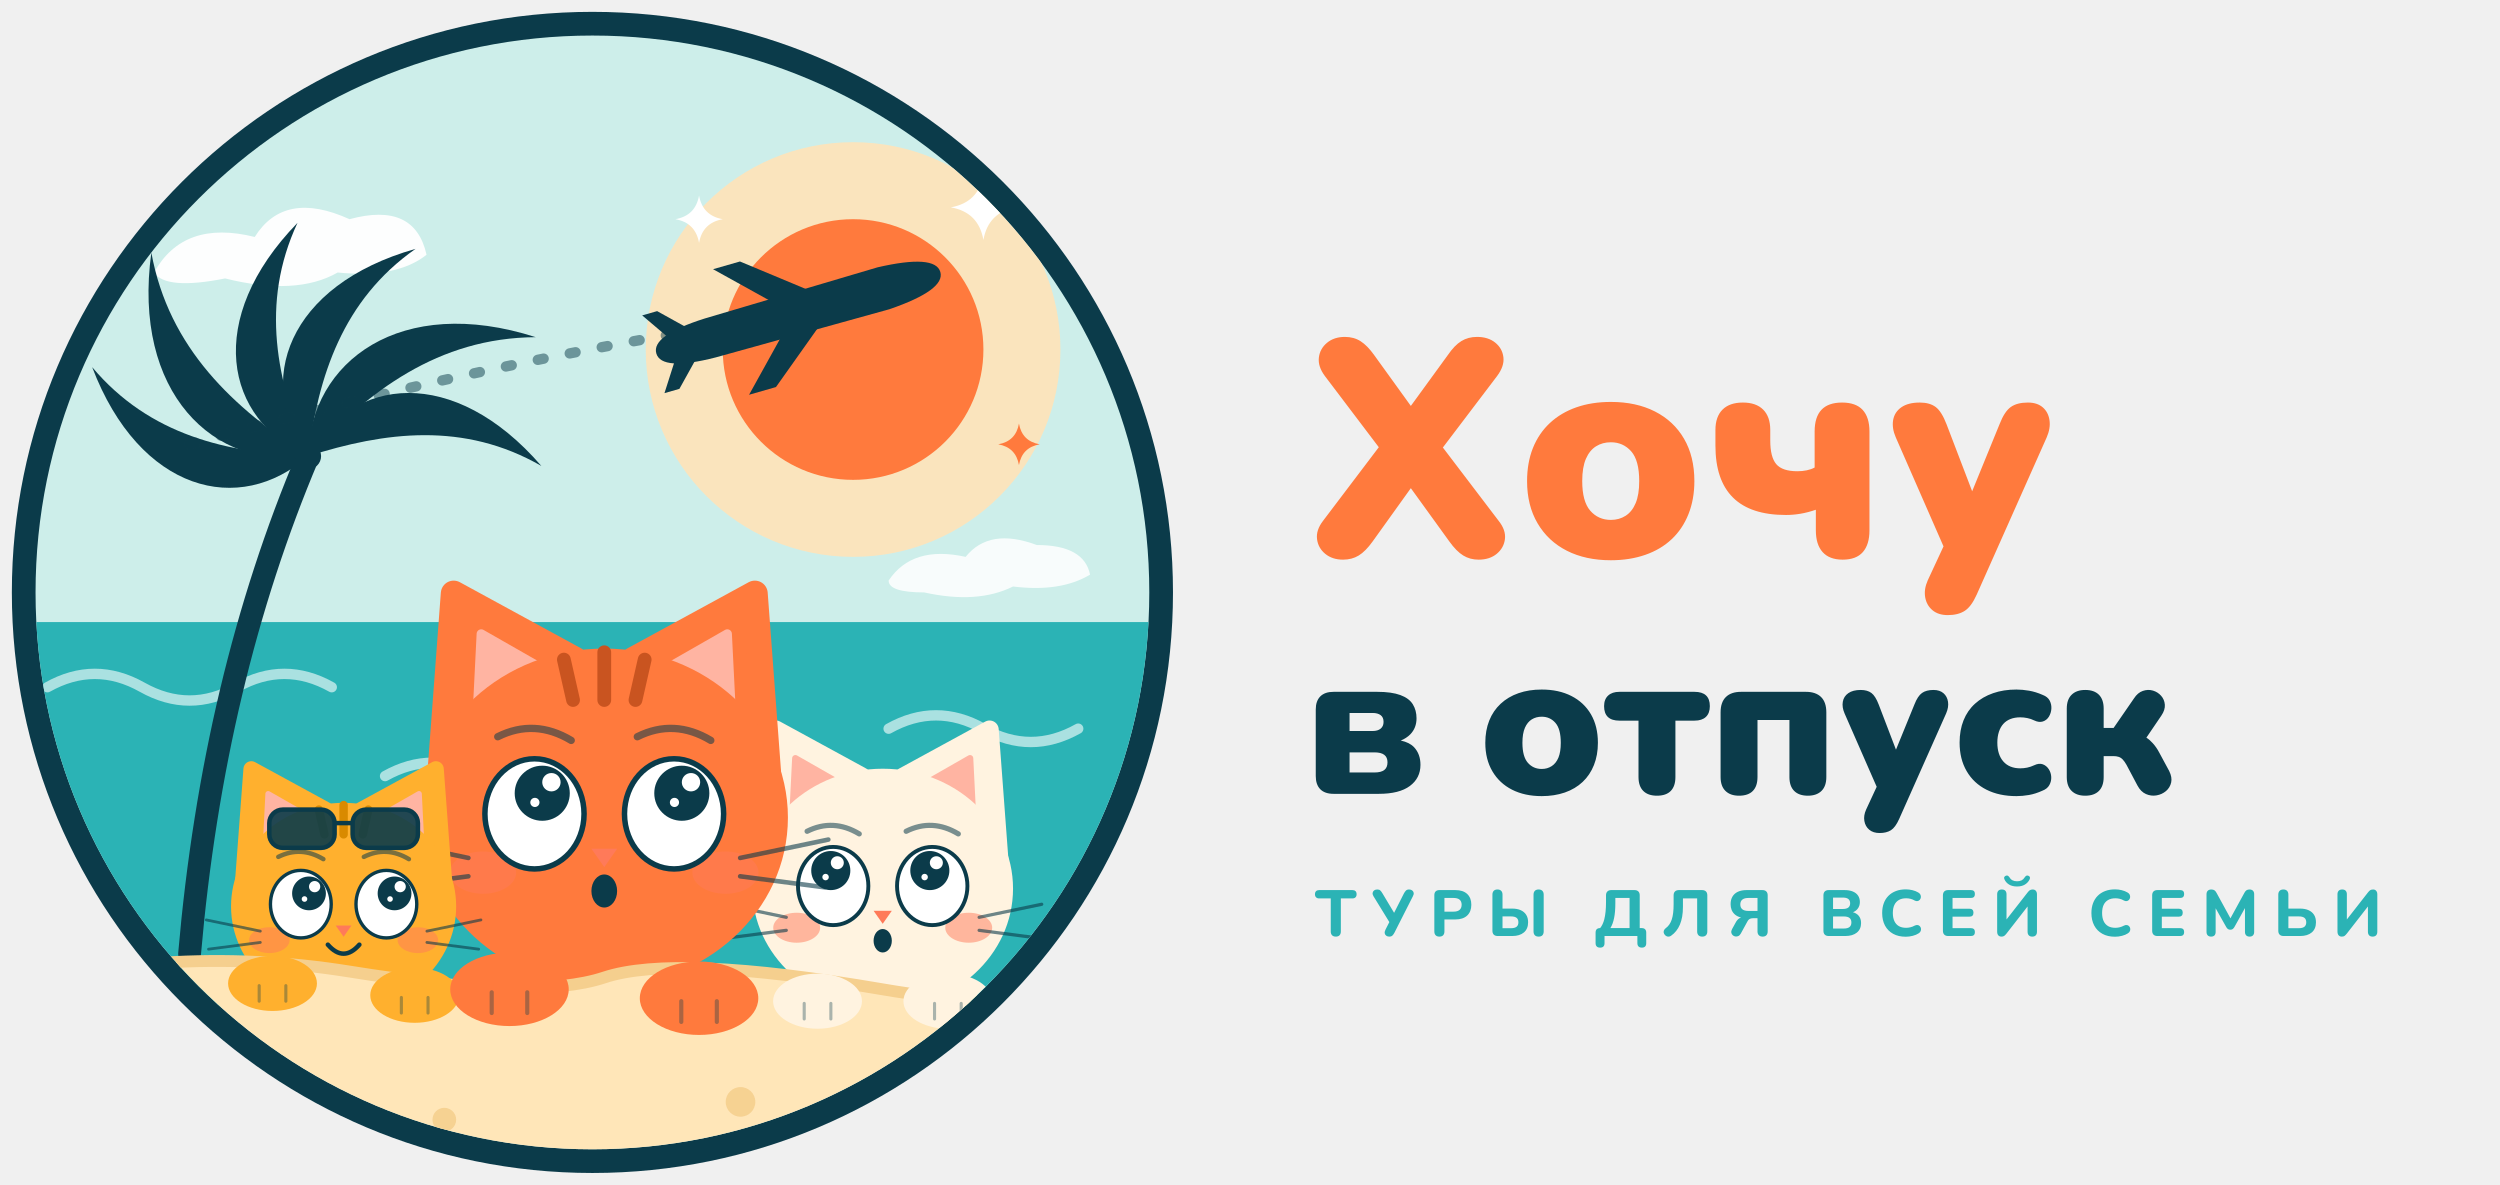
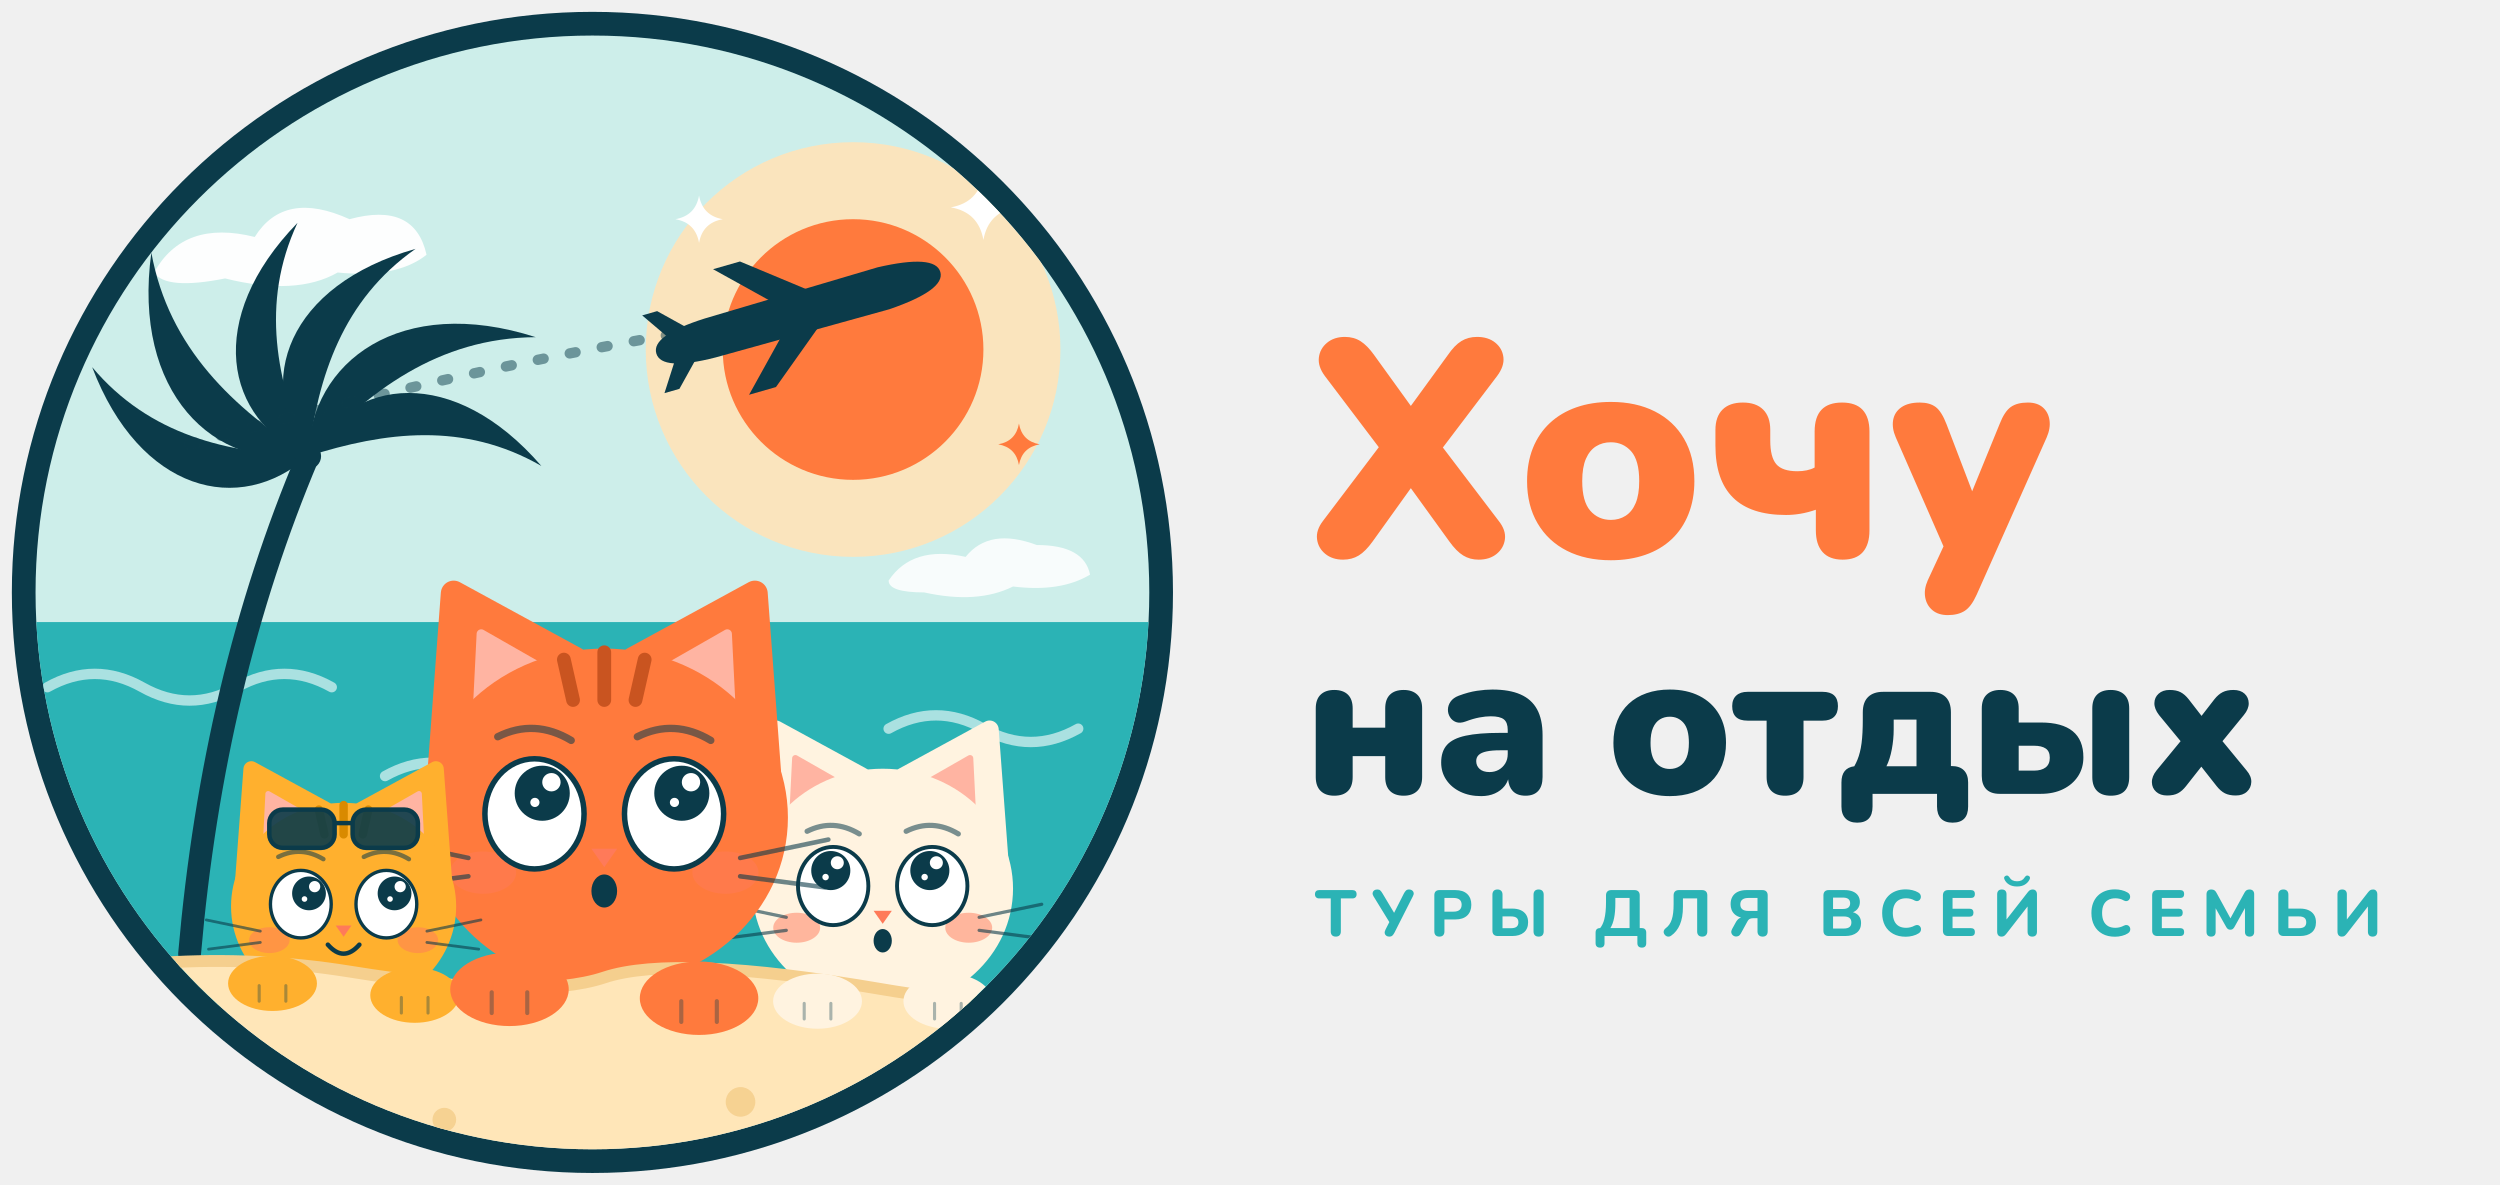
- <svg xmlns="http://www.w3.org/2000/svg" viewBox="0 0 844 400" width="844" height="400" role="img" aria-label="Хочу в отпуск — семья котов ждёт отпуск">
+ <svg xmlns="http://www.w3.org/2000/svg" viewBox="0 0 844 400" width="844" height="400" role="img" aria-label="Хочу на отдых — семья котов ждёт отпуск">
  <defs>
    <clipPath id="c">
      <circle cx="200" cy="200" r="188" />
    </clipPath>
  </defs>
  <circle cx="200" cy="200" r="196" fill="#0b3b4a" />
  <g clip-path="url(#c)">
    <rect width="400" height="400" fill="#cdeeea" />
    <circle cx="288" cy="118" r="70" fill="#ffe3b8" opacity=".9" />
    <circle cx="288" cy="118" r="44" fill="#ff7a3d" />
    <path d="M52 92q10-18 34-12q10-16 32-6q22-6 26 12q-10 8-30 6q-14 8-38 2q-20 4-24-2Z" fill="#fff" opacity=".95" />
    <path d="M300 196q8-12 26-8q8-10 24-4q16 0 18 10q-10 6-26 4q-12 6-30 2q-12 0-12-4Z" fill="#fff" opacity=".85" />
    <rect y="210" width="400" height="130" fill="#2bb3b5" />
    <g stroke="#fff" stroke-width="3.5" stroke-linecap="round" fill="none" opacity=".6">
      <path d="M16 232q16-9 32 0t32 0t32 0M300 246q16-9 32 0t32 0M130 262q16-9 32 0t32 0" />
    </g>
    <path d="M64 322Q72 229.6 104 154" fill="none" stroke="#0b3b4a" stroke-width="7.7" stroke-linecap="round" />
    <g transform="translate(104 154)">
      <path transform="rotate(-170)" d="M0 0C19.25 -24.2 53.9 -21.78 77 16.94C53.9 -2.42 26.95 -3.63 0 0Z" fill="#0b3b4a" />
      <path transform="rotate(-140)" d="M0 0C21.175 -24.2 59.29 -21.78 84.7 18.634C59.29 -2.42 29.645 -3.63 0 0Z" fill="#0b3b4a" />
      <path transform="rotate(-105)" d="M0 0C19.25 -24.2 53.9 -21.78 77 16.94C53.9 -2.42 26.95 -3.63 0 0Z" fill="#0b3b4a" />
      <path transform="rotate(-75)" d="M0 0C19.25 -24.2 53.9 -21.78 77 16.94C53.9 -2.42 26.95 -3.63 0 0Z" fill="#0b3b4a" />
      <path transform="rotate(-40)" d="M0 0C21.175 -24.2 59.29 -21.78 84.7 18.634C59.29 -2.42 29.645 -3.63 0 0Z" fill="#0b3b4a" />
      <path transform="rotate(-10)" d="M0 0C19.25 -24.2 53.9 -21.78 77 16.94C53.9 -2.42 26.95 -3.63 0 0Z" fill="#0b3b4a" />
      <circle r="4.4" fill="#0b3b4a" />
    </g>
    <path d="M64 150Q150 126 232 112" fill="none" stroke="#0b3b4a" stroke-width="3.5" stroke-dasharray="2 9" stroke-linecap="round" opacity=".5" />
    <g transform="translate(268 106) rotate(-16) scale(1.05) translate(-50 -20)" fill="#0b3b4a">
      <path d="M4 20Q4 14 22 13.5L80 13Q99 14 99 20Q99 26 80 27L22 26.5Q4 26 4 20Z" />
      <path d="M58 15L38 -1 29 -1 45 15ZM58 25L38 41 29 41 45 25Z" />
      <path d="M17 16L8 7 3 7 9 16ZM17 24L8 33 3 33 9 24Z" />
    </g>
    <path transform="translate(332 70) scale(1.1)" d="M0-10Q1.5-1.5 10 0Q1.5 1.5 0 10Q-1.5 1.5-10 0Q-1.5-1.5 0-10Z" fill="#fff" />
    <path transform="translate(236 74) scale(0.8)" d="M0-10Q1.5-1.5 10 0Q1.5 1.5 0 10Q-1.5 1.5-10 0Q-1.5-1.5 0-10Z" fill="#fff" />
    <path transform="translate(344 150) scale(0.7)" d="M0-10Q1.5-1.5 10 0Q1.5 1.5 0 10Q-1.5 1.5-10 0Q-1.5-1.5 0-10Z" fill="#ff7a3d" />
    <g transform="translate(298 300)">
      <path d="M-39.6 -6.6L-36.08 -53.68L-7.04 -37.84Z" fill="#fff3e0" stroke="#fff3e0" stroke-width="6.16" stroke-linejoin="round" />
      <path d="M-30.8 -17.6L-29.48 -44L-14.08 -35.2Z" fill="#ffb4a2" stroke="#ffb4a2" stroke-width="2.2" stroke-linejoin="round" />
      <path d="M39.6 -6.6L36.08 -53.68L7.04 -37.84Z" fill="#fff3e0" stroke="#fff3e0" stroke-width="6.16" stroke-linejoin="round" />
      <path d="M30.8 -17.6L29.48 -44L14.08 -35.2Z" fill="#ffb4a2" stroke="#ffb4a2" stroke-width="2.2" stroke-linejoin="round" />
      <ellipse rx="44" ry="40.48" fill="#fff3e0" />
      <ellipse cx="-29.04" cy="13.2" rx="7.92" ry="5.06" fill="#ff7a59" opacity=".5" />
      <ellipse cx="29.04" cy="13.2" rx="7.92" ry="5.06" fill="#ff7a59" opacity=".5" />
      <ellipse cx="-16.72" cy="-0.88" rx="11.88" ry="13.2" fill="#fff" stroke="#0b3b4a" stroke-width="1.32" />
      <circle cx="-17.527" cy="-6.098" r="6.6" fill="#0b3b4a" />
      <circle cx="-15.327" cy="-8.738" r="2.2" fill="#fff" />
      <circle cx="-19.287" cy="-3.898" r="1.1" fill="#fff" />
      <path d="M-25.52 -19.36Q-16.72 -23.76 -7.92 -18.48" fill="none" stroke="#0b3b4a" stroke-width="1.76" stroke-linecap="round" opacity=".55" />
      <ellipse cx="16.72" cy="-0.88" rx="11.88" ry="13.2" fill="#fff" stroke="#0b3b4a" stroke-width="1.32" />
      <circle cx="15.913" cy="-6.098" r="6.6" fill="#0b3b4a" />
      <circle cx="18.113" cy="-8.738" r="2.2" fill="#fff" />
      <circle cx="14.153" cy="-3.898" r="1.1" fill="#fff" />
      <path d="M7.92 -19.36Q16.72 -23.76 25.52 -18.48" fill="none" stroke="#0b3b4a" stroke-width="1.76" stroke-linecap="round" opacity=".55" />
      <path d="M-3.08 7.48L3.08 7.48L0 11.88Z" fill="#ff7a59" />
      <ellipse cx="0" cy="17.6" rx="3.08" ry="3.96" fill="#0b3b4a" />
      <g stroke="#0b3b4a" stroke-width="1.1" stroke-linecap="round" opacity=".6">
        <path d="M-32.56 9.68L-53.68 5.28M-32.56 14.08L-52.8 16.72M32.56 9.68L53.68 5.28M32.56 14.08L52.8 16.72" />
      </g>
    </g>
    <g transform="translate(204 276)">
      <path d="M-55.8 -9.3L-50.84 -75.64L-9.92 -53.32Z" fill="#ff7a3d" stroke="#ff7a3d" stroke-width="8.68" stroke-linejoin="round" />
      <path d="M-43.4 -24.8L-41.54 -62L-19.84 -49.6Z" fill="#ffb4a2" stroke="#ffb4a2" stroke-width="3.1" stroke-linejoin="round" />
      <path d="M55.8 -9.3L50.84 -75.64L9.92 -53.32Z" fill="#ff7a3d" stroke="#ff7a3d" stroke-width="8.68" stroke-linejoin="round" />
      <path d="M43.4 -24.8L41.54 -62L19.84 -49.6Z" fill="#ffb4a2" stroke="#ffb4a2" stroke-width="3.1" stroke-linejoin="round" />
      <ellipse rx="62" ry="57.04" fill="#ff7a3d" />
      <g stroke="#c95420" stroke-width="4.65" stroke-linecap="round">
        <path d="M0 -55.8V-39.68M-13.64 -53.32L-10.54 -39.68M13.64 -53.32L10.54 -39.68" />
      </g>
      <ellipse cx="-40.92" cy="18.6" rx="11.16" ry="7.13" fill="#ff7a59" opacity=".5" />
      <ellipse cx="40.92" cy="18.6" rx="11.16" ry="7.13" fill="#ff7a59" opacity=".5" />
      <ellipse cx="-23.56" cy="-1.24" rx="16.74" ry="18.6" fill="#fff" stroke="#0b3b4a" stroke-width="1.86" />
      <circle cx="-20.939" cy="-8.203" r="9.3" fill="#0b3b4a" />
      <circle cx="-17.839" cy="-11.923" r="3.1" fill="#fff" />
      <circle cx="-23.419" cy="-5.103" r="1.55" fill="#fff" />
      <path d="M-35.96 -27.28Q-23.56 -33.48 -11.16 -26.04" fill="none" stroke="#0b3b4a" stroke-width="2.48" stroke-linecap="round" opacity=".55" />
      <ellipse cx="23.56" cy="-1.24" rx="16.74" ry="18.6" fill="#fff" stroke="#0b3b4a" stroke-width="1.86" />
      <circle cx="26.181" cy="-8.203" r="9.3" fill="#0b3b4a" />
      <circle cx="29.281" cy="-11.923" r="3.1" fill="#fff" />
      <circle cx="23.701" cy="-5.103" r="1.55" fill="#fff" />
      <path d="M11.16 -27.28Q23.56 -33.48 35.96 -26.04" fill="none" stroke="#0b3b4a" stroke-width="2.48" stroke-linecap="round" opacity=".55" />
      <path d="M-4.34 10.54L4.34 10.54L0 16.74Z" fill="#ff7a59" />
      <ellipse cx="0" cy="24.8" rx="4.34" ry="5.58" fill="#0b3b4a" />
      <g stroke="#0b3b4a" stroke-width="1.55" stroke-linecap="round" opacity=".6">
        <path d="M-45.88 13.64L-75.64 7.44M-45.88 19.84L-74.4 23.56M45.88 13.64L75.64 7.44M45.88 19.84L74.4 23.56" />
      </g>
    </g>
    <g transform="translate(116 306)">
      <path d="M-34.2 -5.7L-31.16 -46.36L-6.08 -32.68Z" fill="#ffb02e" stroke="#ffb02e" stroke-width="5.32" stroke-linejoin="round" />
      <path d="M-26.6 -15.2L-25.46 -38L-12.16 -30.4Z" fill="#ffb4a2" stroke="#ffb4a2" stroke-width="1.9" stroke-linejoin="round" />
      <path d="M34.2 -5.7L31.16 -46.36L6.08 -32.68Z" fill="#ffb02e" stroke="#ffb02e" stroke-width="5.32" stroke-linejoin="round" />
      <path d="M26.6 -15.2L25.46 -38L12.16 -30.4Z" fill="#ffb4a2" stroke="#ffb4a2" stroke-width="1.9" stroke-linejoin="round" />
      <ellipse rx="38" ry="34.96" fill="#ffb02e" />
      <g stroke="#d98a00" stroke-width="2.85" stroke-linecap="round">
        <path d="M0 -34.2V-24.32M-8.36 -32.68L-6.46 -24.32M8.36 -32.68L6.46 -24.32" />
      </g>
      <g fill="rgba(11,59,74,.9)" stroke="#0b3b4a" stroke-width="1.52">
        <rect x="-25.08" y="-32.68" width="22.04" height="12.92" rx="4.56" />
        <rect x="3.04" y="-32.68" width="22.04" height="12.92" rx="4.56" />
        <path d="M-3.04 -28.12H3.04" fill="none" />
      </g>
      <ellipse cx="-25.08" cy="11.4" rx="6.84" ry="4.37" fill="#ff7a59" opacity=".5" />
      <ellipse cx="25.08" cy="11.4" rx="6.84" ry="4.37" fill="#ff7a59" opacity=".5" />
      <ellipse cx="-14.44" cy="-0.76" rx="10.26" ry="11.4" fill="#fff" stroke="#0b3b4a" stroke-width="1.14" />
      <circle cx="-11.681" cy="-4.39" r="5.7" fill="#0b3b4a" />
      <circle cx="-9.781" cy="-6.67" r="1.9" fill="#fff" />
      <circle cx="-13.201" cy="-2.49" r="0.95" fill="#fff" />
      <path d="M-22.04 -16.72Q-14.44 -20.52 -6.84 -15.96" fill="none" stroke="#0b3b4a" stroke-width="1.52" stroke-linecap="round" opacity=".55" />
      <ellipse cx="14.44" cy="-0.76" rx="10.26" ry="11.4" fill="#fff" stroke="#0b3b4a" stroke-width="1.14" />
      <circle cx="17.199" cy="-4.39" r="5.7" fill="#0b3b4a" />
      <circle cx="19.099" cy="-6.67" r="1.9" fill="#fff" />
      <circle cx="15.679" cy="-2.49" r="0.95" fill="#fff" />
      <path d="M6.84 -16.72Q14.44 -20.52 22.04 -15.96" fill="none" stroke="#0b3b4a" stroke-width="1.52" stroke-linecap="round" opacity=".55" />
      <path d="M-2.66 6.46L2.66 6.46L0 10.26Z" fill="#ff7a59" />
      <path d="M-5.32 12.92Q0 19 5.32 12.92" fill="none" stroke="#0b3b4a" stroke-width="1.52" stroke-linecap="round" />
      <g stroke="#0b3b4a" stroke-width="0.95" stroke-linecap="round" opacity=".6">
        <path d="M-28.12 8.36L-46.36 4.56M-28.12 12.16L-45.6 14.44M28.12 8.36L46.36 4.56M28.12 12.16L45.6 14.44" />
      </g>
    </g>
    <path d="M-10 336Q56 318 118 328T204 330T298 334T410 326V420H-10Z" fill="#ffe6b8" />
    <path d="M-10 336Q56 318 118 328T204 330T298 334T410 326" fill="none" stroke="#f5cf8e" stroke-width="4" stroke-linecap="round" />
    <g transform="translate(92 332)">
      <ellipse rx="15" ry="9.3" fill="#ffb02e" />
      <path d="M-4.5 0.75V6M4.5 0.75V6" stroke="#0b3b4a" stroke-width="1.05" stroke-linecap="round" opacity=".35" />
    </g>
    <g transform="translate(140 336)">
      <ellipse rx="15" ry="9.3" fill="#ffb02e" />
      <path d="M-4.5 0.75V6M4.5 0.75V6" stroke="#0b3b4a" stroke-width="1.05" stroke-linecap="round" opacity=".35" />
    </g>
    <g transform="translate(172 334)">
      <ellipse rx="20" ry="12.4" fill="#ff7a3d" />
      <path d="M-6 1V8M6 1V8" stroke="#0b3b4a" stroke-width="1.4" stroke-linecap="round" opacity=".35" />
    </g>
    <g transform="translate(236 337)">
      <ellipse rx="20" ry="12.4" fill="#ff7a3d" />
      <path d="M-6 1V8M6 1V8" stroke="#0b3b4a" stroke-width="1.4" stroke-linecap="round" opacity=".35" />
    </g>
    <g transform="translate(276 338)">
      <ellipse rx="15" ry="9.3" fill="#fff3e0" />
      <path d="M-4.5 0.75V6M4.5 0.75V6" stroke="#0b3b4a" stroke-width="1.05" stroke-linecap="round" opacity=".35" />
    </g>
    <g transform="translate(320 338)">
      <ellipse rx="15" ry="9.3" fill="#fff3e0" />
      <path d="M-4.5 0.75V6M4.5 0.75V6" stroke="#0b3b4a" stroke-width="1.05" stroke-linecap="round" opacity=".35" />
    </g>
    <g fill="#f5cf8e" opacity=".9">
      <circle cx="60" cy="370" r="6" />
      <circle cx="150" cy="378" r="4" />
      <circle cx="250" cy="372" r="5" />
      <circle cx="330" cy="368" r="4" />
    </g>
  </g>
  <path d="M453.42 188.94L453.42 188.94Q449.78 188.94 447.38 186.96Q444.99 184.98 444.63 181.97Q444.26 178.95 446.66 175.83L446.66 175.83L465.48 150.98L447.28 126.95Q444.89 123.73 445.25 120.71Q445.62 117.7 448.01 115.72Q450.4 113.74 454.04 113.74L454.04 113.74Q457.06 113.74 459.34 115.2Q461.63 116.66 463.92 119.88L463.92 119.88L476.3 137.04L488.78 119.88Q491.06 116.55 493.35 115.15Q495.64 113.74 498.66 113.74L498.66 113.74Q502.4 113.74 504.79 115.67Q507.18 117.59 507.55 120.61Q507.91 123.62 505.42 126.95L505.42 126.95L487.11 151.08L505.94 175.83Q508.43 178.95 508.07 181.97Q507.7 184.98 505.31 186.96Q502.92 188.94 499.18 188.94L499.18 188.94Q496.26 188.94 493.98 187.53Q491.69 186.13 489.3 182.8L489.3 182.8L476.3 164.81L463.4 182.8Q461.01 186.13 458.72 187.53Q456.43 188.94 453.42 188.94M543.83 189.14L543.83 189.14Q535.3 189.14 528.96 185.92Q522.62 182.7 519.08 176.66Q515.54 170.63 515.54 162.42L515.54 162.42Q515.54 156.18 517.52 151.24Q519.5 146.3 523.24 142.81Q526.98 139.33 532.18 137.51Q537.38 135.69 543.83 135.69L543.83 135.69Q552.36 135.69 558.7 138.91Q565.05 142.14 568.53 148.12Q572.02 154.1 572.02 162.42L572.02 162.42Q572.02 168.55 570.04 173.54Q568.06 178.54 564.37 182.02Q560.68 185.5 555.43 187.32Q550.18 189.14 543.83 189.14M543.83 175.52L543.83 175.52Q546.64 175.52 548.82 174.12Q551.01 172.71 552.2 169.85Q553.4 166.99 553.4 162.42L553.4 162.42Q553.4 155.45 550.7 152.38Q547.99 149.31 543.83 149.31L543.83 149.31Q541.02 149.31 538.84 150.66Q536.66 152.02 535.41 154.88Q534.16 157.74 534.16 162.42L534.16 162.42Q534.16 169.28 536.86 172.4Q539.57 175.52 543.83 175.52M622.08 188.94L622.08 188.94Q617.61 188.94 615.32 186.39Q613.03 183.84 613.03 179.06L613.03 179.06L613.03 172.09Q610.33 173.02 607.83 173.44Q605.34 173.86 602.94 173.86L602.94 173.86Q590.98 173.86 585.06 167.98Q579.13 162.1 579.13 150.46L579.13 150.46L579.13 145.15Q579.13 140.68 581.52 138.29Q583.91 135.9 588.38 135.9L588.38 135.9Q592.86 135.9 595.25 138.29Q597.64 140.68 597.64 145.15L597.64 145.15L597.64 148.79Q597.64 154.3 599.67 156.7Q601.7 159.09 606.79 159.09L606.79 159.09Q608.46 159.09 609.96 158.78Q611.47 158.46 612.62 157.84L612.62 157.84L612.62 145.67Q612.62 135.9 621.87 135.9L621.87 135.9Q626.55 135.9 628.84 138.39Q631.13 140.89 631.13 145.67L631.13 145.67L631.13 179.06Q631.13 183.84 628.89 186.39Q626.66 188.94 622.08 188.94M657.58 207.66L657.58 207.66Q654.36 207.66 652.38 205.99Q650.41 204.33 649.94 201.62Q649.47 198.92 650.82 195.9L650.82 195.9L656.13 184.46L640.01 147.65Q638.66 144.53 639.12 141.82Q639.59 139.12 641.88 137.51Q644.17 135.9 648.12 135.9L648.12 135.9Q651.45 135.9 653.48 137.4Q655.5 138.91 657.17 143.28L657.17 143.28L665.8 165.85L675.06 143.18Q676.72 138.91 678.85 137.4Q680.98 135.9 684.62 135.9L684.62 135.9Q687.74 135.9 689.62 137.51Q691.49 139.12 691.9 141.82Q692.32 144.53 690.97 147.65L690.97 147.65L667.36 200.69Q665.49 204.85 663.25 206.25Q661.02 207.66 657.58 207.66" fill="#ff7a3d" />
-   <path d="M465.48 268L450.22 268Q447.28 268 445.74 266.46Q444.2 264.92 444.2 261.98L444.2 261.98L444.2 239.51Q444.2 236.64 445.74 235.1Q447.28 233.56 450.22 233.56L450.22 233.56L464.92 233.56Q469.82 233.56 472.76 234.65Q475.7 235.73 476.96 237.76Q478.22 239.79 478.22 242.52L478.22 242.52Q478.22 245.74 476.12 247.91L476.12 247.91Q474.79 249.24 472.9 250.01L472.9 250.01Q475.84 250.64 477.38 252.25L477.38 252.25Q479.55 254.56 479.55 258.2L479.55 258.2Q479.55 262.68 475.98 265.34Q472.41 268 465.48 268L465.48 268M455.61 254L455.61 260.79L464.01 260.79Q466.25 260.79 467.34 259.95Q468.42 259.11 468.42 257.36L468.42 257.36Q468.42 255.68 467.34 254.84Q466.25 254 464.01 254L464.01 254L455.61 254M455.61 240.7L455.61 246.79L463.38 246.79Q465.13 246.79 466.11 245.99Q467.09 245.18 467.09 243.71L467.09 243.71Q467.09 242.17 466.11 241.44Q465.13 240.7 463.38 240.7L463.38 240.7L455.61 240.7M520.48 268.77L520.48 268.77Q514.74 268.77 510.47 266.6Q506.2 264.43 503.82 260.37Q501.44 256.31 501.44 250.78L501.44 250.78Q501.44 246.58 502.77 243.26Q504.1 239.93 506.62 237.59Q509.14 235.24 512.64 234.02Q516.14 232.79 520.48 232.79L520.48 232.79Q526.22 232.79 530.49 234.96Q534.76 237.13 537.11 241.16Q539.45 245.18 539.45 250.78L539.45 250.78Q539.45 254.91 538.12 258.27Q536.79 261.63 534.3 263.98Q531.82 266.32 528.29 267.55Q524.75 268.77 520.48 268.77M520.48 259.6L520.48 259.6Q522.37 259.6 523.84 258.65Q525.31 257.71 526.12 255.79Q526.92 253.86 526.92 250.78L526.92 250.78Q526.92 246.09 525.1 244.03Q523.28 241.96 520.48 241.96L520.48 241.96Q518.59 241.96 517.12 242.87Q515.65 243.78 514.81 245.71Q513.97 247.63 513.97 250.78L513.97 250.78Q513.97 255.4 515.79 257.5Q517.61 259.6 520.48 259.6M559.39 268.63L559.39 268.63Q556.38 268.63 554.77 267.02Q553.16 265.41 553.16 262.33L553.16 262.33L553.16 243.29L546.72 243.29Q541.54 243.29 541.54 238.39L541.54 238.39Q541.54 236.08 542.91 234.82Q544.27 233.56 546.72 233.56L546.72 233.56L572.06 233.56Q577.24 233.56 577.24 238.39L577.24 238.39Q577.24 240.77 575.91 242.03Q574.58 243.29 572.06 243.29L572.06 243.29L565.62 243.29L565.62 262.33Q565.62 265.41 564.05 267.02Q562.47 268.63 559.39 268.63M587.1 268.63L587.1 268.63Q584.16 268.63 582.52 267.02Q580.87 265.41 580.87 262.33L580.87 262.33L580.87 240.49Q580.87 237.06 582.66 235.31Q584.44 233.56 587.8 233.56L587.8 233.56L609.64 233.56Q613 233.56 614.79 235.31Q616.57 237.06 616.57 240.49L616.57 240.49L616.57 262.33Q616.57 265.41 614.93 267.02Q613.28 268.63 610.34 268.63L610.34 268.63Q607.33 268.63 605.72 267.02Q604.11 265.41 604.11 262.33L604.11 262.33L604.11 243.08L593.33 243.08L593.33 262.33Q593.33 265.41 591.76 267.02Q590.18 268.63 587.1 268.63M634.55 281.23L634.55 281.23Q632.38 281.23 631.05 280.11Q629.72 278.99 629.41 277.17Q629.09 275.35 630 273.32L630 273.32L633.57 265.62L622.72 240.84Q621.81 238.74 622.13 236.92Q622.44 235.1 623.98 234.02Q625.52 232.93 628.18 232.93L628.18 232.93Q630.42 232.93 631.79 233.95Q633.15 234.96 634.27 237.9L634.27 237.9L640.08 253.09L646.31 237.83Q647.43 234.96 648.87 233.95Q650.3 232.93 652.75 232.93L652.75 232.93Q654.85 232.93 656.11 234.02Q657.37 235.1 657.65 236.92Q657.93 238.74 657.02 240.84L657.02 240.84L641.13 276.54Q639.87 279.34 638.37 280.29Q636.86 281.23 634.55 281.23M680.74 268.77L680.74 268.77Q674.93 268.77 670.63 266.6Q666.32 264.43 663.94 260.33Q661.56 256.24 661.56 250.71L661.56 250.71Q661.56 246.51 662.89 243.19Q664.22 239.86 666.78 237.55Q669.33 235.24 672.87 234.02Q676.4 232.79 680.74 232.79L680.74 232.79Q682.77 232.79 685.01 233.18Q687.25 233.56 689.63 234.61L689.63 234.61Q691.31 235.24 691.98 236.54Q692.64 237.83 692.54 239.3Q692.43 240.77 691.7 241.96Q690.96 243.15 689.67 243.57Q688.37 243.99 686.76 243.22L686.76 243.22Q685.64 242.66 684.42 242.42Q683.19 242.17 682.07 242.17L682.07 242.17Q680.18 242.17 678.75 242.73Q677.31 243.29 676.33 244.38Q675.35 245.46 674.83 247.07Q674.3 248.68 674.3 250.71L674.3 250.71Q674.3 254.77 676.33 257.08Q678.36 259.39 682.07 259.39L682.07 259.39Q683.19 259.39 684.38 259.15Q685.57 258.9 686.76 258.34L686.76 258.34Q688.37 257.57 689.63 258.02Q690.89 258.48 691.66 259.67Q692.43 260.86 692.5 262.3Q692.57 263.73 691.87 265.02Q691.17 266.32 689.49 266.95L689.49 266.95Q687.18 268 684.98 268.39Q682.77 268.77 680.74 268.77M703.97 268.63L703.97 268.63Q701.03 268.63 699.39 267.02Q697.74 265.41 697.74 262.33L697.74 262.33L697.74 239.23Q697.74 236.15 699.39 234.54Q701.03 232.93 703.97 232.93L703.97 232.93Q706.98 232.93 708.59 234.54Q710.2 236.15 710.2 239.23L710.2 239.23L710.2 245.74L713.56 245.74L720.42 235.8Q721.68 233.84 723.43 233.25Q725.18 232.65 726.83 233.14Q728.47 233.63 729.59 234.89Q730.71 236.15 730.85 237.9Q730.99 239.65 729.66 241.61L729.66 241.61L724.62 249.03Q725.81 249.8 726.79 250.92L726.79 250.92Q728.05 252.32 728.96 254.07L728.96 254.07L732.32 260.3Q733.37 262.4 732.99 264.15Q732.6 265.9 731.24 267.06Q729.87 268.21 728.05 268.52Q726.23 268.84 724.48 268.07Q722.73 267.3 721.61 265.2L721.61 265.2L717.9 258.2Q717.27 257.08 716.64 256.42Q716.01 255.75 715.24 255.51Q714.47 255.26 713.42 255.26L713.42 255.26L710.2 255.26L710.2 262.33Q710.2 265.41 708.59 267.02Q706.98 268.63 703.97 268.63" fill="#0b3b4a" />
+   <path d="M450.43 268.63L450.43 268.63Q447.49 268.63 445.85 267.02Q444.2 265.41 444.2 262.33L444.2 262.33L444.2 239.16Q444.2 236.08 445.85 234.51Q447.49 232.93 450.43 232.93L450.43 232.93Q453.44 232.93 455.05 234.51Q456.66 236.08 456.66 239.16L456.66 239.16L456.66 245.67L467.65 245.67L467.65 239.16Q467.65 236.08 469.26 234.51Q470.87 232.93 473.88 232.93L473.88 232.93Q476.82 232.93 478.47 234.51Q480.11 236.08 480.11 239.16L480.11 239.16L480.11 262.33Q480.11 265.41 478.47 267.02Q476.82 268.63 473.88 268.63L473.88 268.63Q470.87 268.63 469.26 267.02Q467.65 265.41 467.65 262.33L467.65 262.33L467.65 255.26L456.66 255.26L456.66 262.33Q456.66 265.41 455.09 267.02Q453.51 268.63 450.43 268.63M500.05 268.77L500.05 268.77Q496.06 268.77 493.02 267.3Q489.97 265.83 488.26 263.27Q486.54 260.72 486.54 257.43L486.54 257.43Q486.54 253.65 488.5 251.48Q490.46 249.31 494.8 248.37Q499.14 247.42 506.35 247.42L506.35 247.42L509.01 247.42L509.01 246.44Q509.01 243.92 507.72 242.87Q506.42 241.82 503.27 241.82L503.27 241.82Q501.59 241.82 499.49 242.21Q497.39 242.59 494.8 243.57L494.8 243.57Q492.91 244.27 491.58 243.78Q490.25 243.29 489.52 242.1Q488.78 240.91 488.82 239.51Q488.85 238.11 489.73 236.85Q490.6 235.59 492.42 234.89L492.42 234.89Q495.78 233.63 498.62 233.21Q501.45 232.79 503.83 232.79L503.83 232.79Q509.57 232.79 513.32 234.44Q517.06 236.08 518.92 239.48Q520.77 242.87 520.77 248.19L520.77 248.19L520.77 262.33Q520.77 265.41 519.3 267.02Q517.83 268.63 515.03 268.63L515.03 268.63Q512.16 268.63 510.69 267.02L510.69 267.02Q509.36 265.62 509.15 263.1L509.15 263.1Q508.73 264.36 507.96 265.34L507.96 265.34Q506.7 266.95 504.67 267.86Q502.64 268.77 500.05 268.77M509.01 254.56L509.01 253.3L506.35 253.3Q503.62 253.3 501.84 253.69Q500.05 254.07 499.21 254.88Q498.37 255.68 498.37 256.94L498.37 256.94Q498.37 258.55 499.53 259.6Q500.68 260.65 502.85 260.65L502.85 260.65Q504.6 260.65 505.97 259.88Q507.33 259.11 508.17 257.75Q509.01 256.38 509.01 254.56L509.01 254.56M563.73 268.77L563.73 268.77Q557.99 268.77 553.72 266.6Q549.45 264.43 547.07 260.37Q544.69 256.31 544.69 250.78L544.69 250.78Q544.69 246.58 546.02 243.26Q547.35 239.93 549.87 237.59Q552.39 235.24 555.89 234.02Q559.39 232.79 563.73 232.79L563.73 232.79Q569.47 232.79 573.74 234.96Q578.01 237.13 580.36 241.16Q582.7 245.18 582.7 250.78L582.7 250.78Q582.7 254.91 581.37 258.27Q580.04 261.63 577.55 263.98Q575.07 266.32 571.54 267.55Q568 268.77 563.73 268.77M563.73 259.6L563.73 259.6Q565.62 259.6 567.09 258.65Q568.56 257.71 569.37 255.79Q570.17 253.86 570.17 250.78L570.17 250.78Q570.17 246.09 568.35 244.03Q566.53 241.96 563.73 241.96L563.73 241.96Q561.84 241.96 560.37 242.87Q558.9 243.78 558.06 245.71Q557.22 247.63 557.22 250.78L557.22 250.78Q557.22 255.4 559.04 257.5Q560.86 259.6 563.73 259.6M602.64 268.63L602.64 268.63Q599.63 268.63 598.02 267.02Q596.41 265.41 596.41 262.33L596.41 262.33L596.41 243.29L589.97 243.29Q584.79 243.29 584.79 238.39L584.79 238.39Q584.79 236.08 586.16 234.82Q587.52 233.56 589.97 233.56L589.97 233.56L615.31 233.56Q620.49 233.56 620.49 238.39L620.49 238.39Q620.49 240.77 619.16 242.03Q617.83 243.29 615.31 243.29L615.31 243.29L608.87 243.29L608.87 262.33Q608.87 265.41 607.3 267.02Q605.72 268.63 602.64 268.63M626.99 277.73L626.99 277.73Q624.47 277.73 623.07 276.33Q621.67 274.93 621.67 272.27L621.67 272.27L621.67 264.15Q621.67 259.25 626.01 258.69L626.01 258.69Q626.64 257.57 627.06 256.52L627.06 256.52Q628.04 254.14 628.46 250.92Q628.88 247.7 628.88 242.87L628.88 242.87L628.88 240.49Q628.88 237.06 630.67 235.31Q632.45 233.56 635.74 233.56L635.74 233.56L651.7 233.56Q655.06 233.56 656.85 235.31Q658.63 237.06 658.63 240.49L658.63 240.49L658.63 258.62L658.91 258.62Q661.57 258.62 663.01 260.06Q664.44 261.49 664.44 264.15L664.44 264.15L664.44 272.27Q664.44 277.73 659.19 277.73L659.19 277.73Q656.6 277.73 655.27 276.33Q653.94 274.93 653.94 272.27L653.94 272.27L653.94 268L632.17 268L632.17 272.27Q632.17 277.73 626.99 277.73M636.86 258.69L636.86 258.69L647.01 258.69L647.01 242.94L639.31 242.94L639.31 246.23Q639.31 249.59 638.68 252.95Q638.05 256.31 636.86 258.69M689 268L675.07 268Q672.13 268 670.59 266.46Q669.05 264.92 669.05 261.98L669.05 261.98L669.05 239.16Q669.05 236.08 670.7 234.51Q672.34 232.93 675.28 232.93L675.28 232.93Q678.29 232.93 679.9 234.51Q681.51 236.08 681.51 239.16L681.51 239.16L681.51 243.92L689 243.92Q696.14 243.92 699.75 246.86Q703.35 249.8 703.35 255.68L703.35 255.68Q703.35 259.32 701.53 262.08Q699.71 264.85 696.49 266.43Q693.27 268 689 268L689 268M681.51 251.76L681.51 260.16L686.69 260.16Q689.21 260.16 690.61 259.08Q692.01 257.99 692.01 255.82L692.01 255.82Q692.01 253.65 690.65 252.71Q689.28 251.76 686.69 251.76L686.69 251.76L681.51 251.76M712.59 268.63L712.59 268.63Q709.58 268.63 707.97 267.02Q706.36 265.41 706.36 262.33L706.36 262.33L706.36 239.16Q706.36 236.08 707.97 234.51Q709.58 232.93 712.59 232.93L712.59 232.93Q715.53 232.93 717.18 234.51Q718.82 236.08 718.82 239.16L718.82 239.16L718.82 262.33Q718.82 268.63 712.59 268.63M731.62 268.56L731.62 268.56Q729.31 268.56 727.91 267.3Q726.51 266.04 726.48 264.08Q726.44 262.12 728.05 260.09L728.05 260.09L736.17 250.22L728.89 241.4Q727.28 239.3 727.32 237.38Q727.35 235.45 728.75 234.19Q730.15 232.93 732.46 232.93L732.46 232.93Q734.7 232.93 736.14 233.67Q737.57 234.4 738.9 236.08L738.9 236.08L743.24 241.68L747.58 236.08Q748.91 234.4 750.38 233.67Q751.85 232.93 754.02 232.93L754.02 232.93Q756.4 232.93 757.77 234.19Q759.13 235.45 759.17 237.41Q759.2 239.37 757.52 241.4L757.52 241.4L750.31 250.22L758.43 260.09Q760.11 262.05 760.04 264.01Q759.97 265.97 758.57 267.27Q757.17 268.56 754.79 268.56L754.79 268.56Q752.62 268.56 751.15 267.83Q749.68 267.09 748.35 265.41L748.35 265.41L743.17 258.83L737.99 265.41Q736.73 267.02 735.3 267.79Q733.86 268.56 731.62 268.56" fill="#0b3b4a" />
  <path d="M450.97 316.2L450.97 316.2Q450.14 316.2 449.7 315.74Q449.26 315.27 449.26 314.44L449.26 314.44L449.26 303.31L445.36 303.31Q444.68 303.31 444.31 302.93Q443.93 302.56 443.93 301.9L443.93 301.9Q443.93 301.22 444.31 300.85Q444.68 300.49 445.36 300.49L445.36 300.49L456.56 300.49Q457.24 300.49 457.62 300.85Q457.99 301.22 457.99 301.9L457.99 301.9Q457.99 302.56 457.62 302.93Q457.24 303.31 456.56 303.31L456.56 303.31L452.67 303.31L452.67 314.44Q452.67 315.27 452.24 315.74Q451.81 316.2 450.97 316.2M469 316.2L469 316.2Q468.4 316.2 467.99 315.89Q467.57 315.58 467.48 315.07Q467.39 314.55 467.72 313.89L467.72 313.89L469.04 311.29L463.67 302.54Q463.32 301.96 463.4 301.45Q463.48 300.93 463.89 300.61Q464.31 300.29 464.97 300.29Q465.63 300.29 465.98 300.62Q466.34 300.95 466.69 301.55L466.69 301.55L470.65 308.17L473.99 301.57Q474.26 301.08 474.62 300.69Q474.98 300.29 475.71 300.29L475.71 300.29Q476.32 300.29 476.73 300.59Q477.14 300.89 477.25 301.4Q477.36 301.92 476.98 302.6L476.98 302.6L470.74 314.92Q470.49 315.41 470.12 315.8Q469.75 316.2 469 316.2M485.94 316.2L485.94 316.2Q485.11 316.2 484.67 315.74Q484.23 315.27 484.23 314.44L484.23 314.44L484.23 302.23Q484.23 301.37 484.68 300.93Q485.13 300.49 485.97 300.49L485.97 300.49L491.31 300.49Q493.91 300.49 495.32 301.8Q496.72 303.11 496.72 305.44L496.72 305.44Q496.72 307.77 495.32 309.09Q493.91 310.41 491.31 310.41L491.31 310.41L487.64 310.41L487.64 314.44Q487.64 315.27 487.21 315.74Q486.78 316.2 485.94 316.2M487.64 303.15L487.64 307.77L490.74 307.77Q492.06 307.77 492.75 307.18Q493.45 306.58 493.45 305.44L493.45 305.44Q493.45 304.3 492.75 303.72Q492.06 303.15 490.74 303.15L490.74 303.15L487.64 303.15M510.52 316L505.62 316Q504.76 316 504.3 315.54Q503.84 315.08 503.84 314.22L503.84 314.22L503.84 302.05Q503.84 301.22 504.28 300.75Q504.72 300.29 505.55 300.29L505.55 300.29Q506.37 300.29 506.81 300.75Q507.25 301.22 507.25 302.05L507.25 302.05L507.25 306.74L510.52 306.74Q512.2 306.74 513.4 307.28Q514.59 307.82 515.24 308.84Q515.89 309.86 515.89 311.36L515.89 311.36Q515.89 313.6 514.46 314.8Q513.03 316 510.52 316L510.52 316M507.25 309.38L507.25 313.36L510.06 313.36Q511.38 313.36 512 312.87Q512.61 312.37 512.61 311.36L512.61 311.36Q512.61 310.35 512 309.86Q511.38 309.38 510.06 309.38L510.06 309.38L507.25 309.38M519.43 316.2L519.43 316.2Q518.6 316.2 518.16 315.74Q517.72 315.27 517.72 314.44L517.72 314.44L517.72 302.05Q517.72 301.22 518.16 300.75Q518.6 300.29 519.43 300.29L519.43 300.29Q520.27 300.29 520.71 300.75Q521.15 301.22 521.15 302.05L521.15 302.05L521.15 314.44Q521.15 315.27 520.72 315.74Q520.29 316.2 519.43 316.2M540.19 319.92L540.19 319.92Q539.44 319.92 539.06 319.53Q538.67 319.15 538.67 318.4L538.67 318.4L538.67 314.86Q538.67 313.32 540.21 313.32L540.21 313.32Q541.12 312.22 541.6 310.39L541.6 310.39Q542.19 308.1 542.19 304.58L542.19 304.58L542.19 302.27Q542.19 301.41 542.66 300.95Q543.12 300.49 544 300.49L544 300.49L551.79 300.49Q552.64 300.49 553.11 300.95Q553.57 301.41 553.57 302.27L553.57 302.27L553.57 313.32L554.23 313.32Q554.98 313.32 555.37 313.71Q555.77 314.11 555.77 314.86L555.77 314.86L555.77 318.4Q555.77 319.92 554.29 319.92L554.29 319.92Q553.57 319.92 553.17 319.53Q552.78 319.15 552.78 318.4L552.78 318.4L552.78 316L541.69 316L541.69 318.4Q541.69 319.92 540.19 319.92M543.67 313.32L543.67 313.32L550.14 313.32L550.14 303.15L545.34 303.15L545.34 304.91Q545.34 307.86 544.92 309.92Q544.5 311.97 543.67 313.32M574.67 316.2L574.67 316.2Q573.84 316.2 573.4 315.74Q572.96 315.27 572.96 314.44L572.96 314.44L572.96 303.31L568.16 303.31L568.16 306.12Q568.16 307.97 567.9 309.47Q567.63 310.96 567.13 312.16Q566.62 313.36 565.88 314.28Q565.15 315.21 564.2 315.87L564.2 315.87Q563.63 316.29 563.02 316.19Q562.42 316.09 561.98 315.52L561.98 315.52Q561.54 314.92 561.68 314.34Q561.82 313.76 562.4 313.32L562.4 313.32Q563.08 312.81 563.57 312.1Q564.07 311.38 564.39 310.41Q564.71 309.44 564.86 308.16Q565.01 306.87 565.01 305.24L565.01 305.24L565.01 302.27Q565.01 301.41 565.48 300.95Q565.94 300.49 566.82 300.49L566.82 300.49L574.58 300.49Q575.46 300.49 575.93 300.95Q576.39 301.41 576.39 302.27L576.39 302.27L576.39 314.44Q576.39 315.27 575.95 315.74Q575.51 316.2 574.67 316.2M595.05 316.2L595.05 316.2Q594.24 316.2 593.79 315.74Q593.33 315.27 593.33 314.44L593.33 314.44L593.33 309.99L591.88 309.99Q591.44 309.99 591.08 310.09Q590.72 310.19 590.44 310.41Q590.17 310.63 589.95 311.05L589.95 311.05L587.7 315.16Q587.35 315.8 586.84 316.02Q586.34 316.24 585.83 316.15Q585.33 316.07 584.95 315.71Q584.58 315.36 584.49 314.85Q584.4 314.33 584.73 313.69L584.73 313.69L585.99 311.4Q586.45 310.52 587.17 310.04L587.17 310.04Q587.44 309.86 587.77 309.75L587.77 309.75Q586.49 309.44 585.66 308.7L585.66 308.7Q584.25 307.44 584.25 305.24L584.25 305.24Q584.25 303.75 584.88 302.69Q585.5 301.63 586.71 301.06Q587.92 300.49 589.66 300.49L589.66 300.49L594.96 300.49Q595.84 300.49 596.3 300.95Q596.77 301.41 596.77 302.27L596.77 302.27L596.77 314.44Q596.77 315.27 596.33 315.74Q595.89 316.2 595.05 316.2M590.25 307.53L590.25 307.53L593.33 307.53L593.33 303.15L590.25 303.15Q588.91 303.15 588.22 303.7Q587.53 304.25 587.53 305.33L587.53 305.33Q587.53 306.43 588.22 306.98Q588.91 307.53 590.25 307.53M622.94 316L617.37 316Q616.51 316 616.05 315.54Q615.59 315.08 615.59 314.22L615.59 314.22L615.59 302.27Q615.59 301.41 616.05 300.95Q616.51 300.49 617.37 300.49L617.37 300.49L622.69 300.49Q624.34 300.49 625.51 300.97Q626.68 301.46 627.28 302.36Q627.89 303.26 627.89 304.52L627.89 304.52Q627.89 305.9 627.09 306.87L627.09 306.87Q626.5 307.6 625.55 307.97L625.55 307.97Q626.72 308.3 627.42 309.07L627.42 309.07Q628.3 310.06 628.3 311.62L628.3 311.62Q628.3 313.69 626.87 314.85Q625.44 316 622.94 316L622.94 316M618.84 309.4L618.84 313.47L622.47 313.47Q623.79 313.47 624.41 312.95Q625.03 312.44 625.03 311.42Q625.03 310.41 624.41 309.91Q623.79 309.4 622.47 309.4L622.47 309.4L618.84 309.4M618.84 303.02L618.84 306.87L622.1 306.87Q623.38 306.87 623.99 306.39Q624.61 305.9 624.61 304.93L624.61 304.93Q624.61 303.99 623.99 303.5Q623.38 303.02 622.1 303.02L622.1 303.02L618.84 303.02M643.4 316.24L643.4 316.24Q640.89 316.24 639.11 315.25Q637.33 314.26 636.37 312.47Q635.42 310.68 635.42 308.23L635.42 308.23Q635.42 306.41 635.96 304.95Q636.49 303.48 637.53 302.44Q638.56 301.39 640.05 300.82Q641.53 300.25 643.4 300.25L643.4 300.25Q644.5 300.25 645.64 300.52Q646.77 300.8 647.6 301.3L647.6 301.3Q648.15 301.61 648.35 302.07Q648.55 302.54 648.47 303Q648.4 303.46 648.1 303.79Q647.8 304.12 647.36 304.21Q646.92 304.3 646.37 304.01L646.37 304.01Q645.71 303.61 644.99 303.44Q644.26 303.26 643.51 303.26L643.51 303.26Q642.04 303.26 641.04 303.85Q640.04 304.43 639.53 305.53Q639.02 306.63 639.02 308.23L639.02 308.23Q639.02 309.82 639.53 310.94Q640.04 312.06 641.04 312.65Q642.04 313.23 643.51 313.23L643.51 313.23Q644.22 313.23 644.95 313.05Q645.69 312.88 646.37 312.5L646.37 312.5Q646.94 312.22 647.4 312.29Q647.85 312.37 648.14 312.69Q648.44 313.01 648.52 313.45Q648.59 313.89 648.42 314.33Q648.24 314.77 647.76 315.08L647.76 315.08Q646.94 315.63 645.76 315.93Q644.57 316.24 643.4 316.24M665.39 316L657.71 316Q656.85 316 656.39 315.54Q655.93 315.08 655.93 314.22L655.93 314.22L655.93 302.27Q655.93 301.41 656.39 300.95Q656.85 300.49 657.71 300.49L657.71 300.49L665.39 300.49Q666.05 300.49 666.39 300.83Q666.73 301.17 666.73 301.81L666.73 301.81Q666.73 302.47 666.39 302.81Q666.05 303.15 665.39 303.15L665.39 303.15L659.18 303.15L659.18 306.78L664.88 306.78Q665.56 306.78 665.9 307.12Q666.24 307.46 666.24 308.12L666.24 308.12Q666.24 308.78 665.9 309.13Q665.56 309.47 664.88 309.47L664.88 309.47L659.18 309.47L659.18 313.34L665.39 313.34Q666.05 313.34 666.39 313.68Q666.73 314.02 666.73 314.66L666.73 314.66Q666.73 315.32 666.39 315.66Q666.05 316 665.39 316L665.39 316M675.69 316.2L675.69 316.2Q675.36 316.2 675.08 316.09Q674.81 315.98 674.62 315.76Q674.43 315.54 674.33 315.22Q674.24 314.9 674.24 314.48L674.24 314.48L674.24 301.92Q674.24 301.15 674.64 300.72Q675.05 300.29 675.82 300.29L675.82 300.29Q676.61 300.29 677.01 300.72Q677.4 301.15 677.4 301.92L677.4 301.92L677.4 310.41L684.53 301.28Q684.93 300.75 685.3 300.52Q685.68 300.29 686.29 300.29L686.29 300.29Q686.71 300.29 687.02 300.49Q687.33 300.69 687.5 301.04Q687.68 301.39 687.68 301.85L687.68 301.85L687.68 314.55Q687.68 315.34 687.27 315.77Q686.86 316.2 686.09 316.2Q685.32 316.2 684.92 315.77Q684.51 315.34 684.51 314.55L684.51 314.55L684.51 306.03L677.38 315.19Q676.96 315.71 676.62 315.96Q676.28 316.2 675.69 316.2M680.95 299.28L680.95 299.28Q679.32 299.28 678.25 298.62Q677.18 297.96 676.7 296.86L676.7 296.86Q676.48 296.4 676.66 296.08Q676.83 295.76 677.21 295.63L677.21 295.63Q677.6 295.5 677.88 295.66Q678.15 295.83 678.44 296.24L678.44 296.24Q678.81 296.88 679.44 297.2Q680.07 297.52 680.97 297.52L680.97 297.52Q681.87 297.52 682.5 297.2Q683.12 296.88 683.5 296.24L683.5 296.24Q683.78 295.83 684.06 295.66Q684.33 295.5 684.73 295.63L684.73 295.63Q685.1 295.76 685.27 296.07Q685.43 296.38 685.21 296.86L685.21 296.86Q684.69 297.96 683.62 298.62Q682.55 299.28 680.95 299.28M714.05 316.24L714.05 316.24Q711.54 316.24 709.76 315.25Q707.97 314.26 707.02 312.47Q706.06 310.68 706.06 308.23L706.06 308.23Q706.06 306.41 706.6 304.95Q707.14 303.48 708.17 302.44Q709.21 301.39 710.69 300.82Q712.18 300.25 714.05 300.25L714.05 300.25Q715.15 300.25 716.28 300.52Q717.41 300.8 718.25 301.3L718.25 301.3Q718.8 301.61 719 302.07Q719.19 302.54 719.12 303Q719.04 303.46 718.74 303.79Q718.45 304.12 718.01 304.21Q717.57 304.3 717.02 304.01L717.02 304.01Q716.36 303.61 715.63 303.44Q714.9 303.26 714.16 303.26L714.16 303.26Q712.68 303.26 711.68 303.85Q710.68 304.43 710.17 305.53Q709.67 306.63 709.67 308.23L709.67 308.23Q709.67 309.82 710.17 310.94Q710.68 312.06 711.68 312.65Q712.68 313.23 714.16 313.23L714.16 313.23Q714.86 313.23 715.6 313.05Q716.33 312.88 717.02 312.5L717.02 312.5Q717.59 312.22 718.04 312.29Q718.49 312.37 718.79 312.69Q719.08 313.01 719.16 313.45Q719.24 313.89 719.06 314.33Q718.89 314.77 718.4 315.08L718.4 315.08Q717.59 315.63 716.4 315.93Q715.21 316.24 714.05 316.24M736.03 316L728.35 316Q727.49 316 727.03 315.54Q726.57 315.08 726.57 314.22L726.57 314.22L726.57 302.27Q726.57 301.41 727.03 300.95Q727.49 300.49 728.35 300.49L728.35 300.49L736.03 300.49Q736.69 300.49 737.03 300.83Q737.37 301.17 737.37 301.81L737.37 301.81Q737.37 302.47 737.03 302.81Q736.69 303.15 736.03 303.15L736.03 303.15L729.83 303.15L729.83 306.78L735.52 306.78Q736.21 306.78 736.55 307.12Q736.89 307.46 736.89 308.12L736.89 308.12Q736.89 308.78 736.55 309.13Q736.21 309.47 735.52 309.47L735.52 309.47L729.83 309.47L729.83 313.34L736.03 313.34Q736.69 313.34 737.03 313.68Q737.37 314.02 737.37 314.66L737.37 314.66Q737.37 315.32 737.03 315.66Q736.69 316 736.03 316L736.03 316M746.46 316.2L746.46 316.2Q745.72 316.2 745.32 315.78Q744.92 315.36 744.92 314.61L744.92 314.61L744.92 301.88Q744.92 301.13 745.35 300.71Q745.78 300.29 746.53 300.29L746.53 300.29Q747.19 300.29 747.58 300.55Q747.96 300.8 748.29 301.41L748.29 301.41L753 310.02L757.71 301.41Q758.04 300.8 758.42 300.55Q758.81 300.29 759.44 300.29L759.44 300.29Q760.19 300.29 760.6 300.71Q761.01 301.13 761.01 301.88L761.01 301.88L761.01 314.61Q761.01 315.36 760.61 315.78Q760.21 316.2 759.47 316.2Q758.72 316.2 758.31 315.78Q757.9 315.36 757.9 314.61L757.9 314.61L757.9 306.56L754.3 313.03Q754.03 313.45 753.74 313.66Q753.44 313.87 752.95 313.87Q752.47 313.87 752.16 313.65Q751.85 313.43 751.61 313.03L751.61 313.03L748 306.63L748 314.61Q748 315.36 747.62 315.78Q747.23 316.2 746.46 316.2M776.5 316L770.93 316Q770.08 316 769.61 315.54Q769.15 315.08 769.15 314.22L769.15 314.22L769.15 302.05Q769.15 301.22 769.59 300.75Q770.03 300.29 770.87 300.29L770.87 300.29Q771.68 300.29 772.12 300.75Q772.56 301.22 772.56 302.05L772.56 302.05L772.56 306.74L776.5 306.74Q778.17 306.74 779.37 307.28Q780.57 307.82 781.22 308.84Q781.87 309.86 781.87 311.36L781.87 311.36Q781.87 313.6 780.44 314.8Q779.01 316 776.5 316L776.5 316M772.56 309.38L772.56 313.36L776.04 313.36Q777.36 313.36 777.97 312.87Q778.59 312.37 778.59 311.36L778.59 311.36Q778.59 310.35 777.97 309.86Q777.36 309.38 776.04 309.38L776.04 309.38L772.56 309.38M790.59 316.2L790.59 316.2Q790.26 316.2 789.98 316.09Q789.71 315.98 789.52 315.76Q789.33 315.54 789.23 315.22Q789.13 314.9 789.13 314.48L789.13 314.48L789.13 301.92Q789.13 301.15 789.54 300.72Q789.95 300.29 790.72 300.29L790.72 300.29Q791.51 300.29 791.91 300.72Q792.3 301.15 792.3 301.92L792.3 301.92L792.3 310.41L799.43 301.28Q799.83 300.75 800.2 300.52Q800.57 300.29 801.19 300.29L801.19 300.29Q801.61 300.29 801.92 300.49Q802.22 300.69 802.4 301.04Q802.58 301.39 802.58 301.85L802.58 301.85L802.58 314.55Q802.58 315.34 802.17 315.77Q801.76 316.2 800.99 316.2Q800.22 316.2 799.82 315.77Q799.41 315.34 799.41 314.55L799.41 314.55L799.41 306.03L792.28 315.19Q791.86 315.71 791.52 315.96Q791.18 316.2 790.59 316.2" fill="#2bb3b5" />
</svg>
